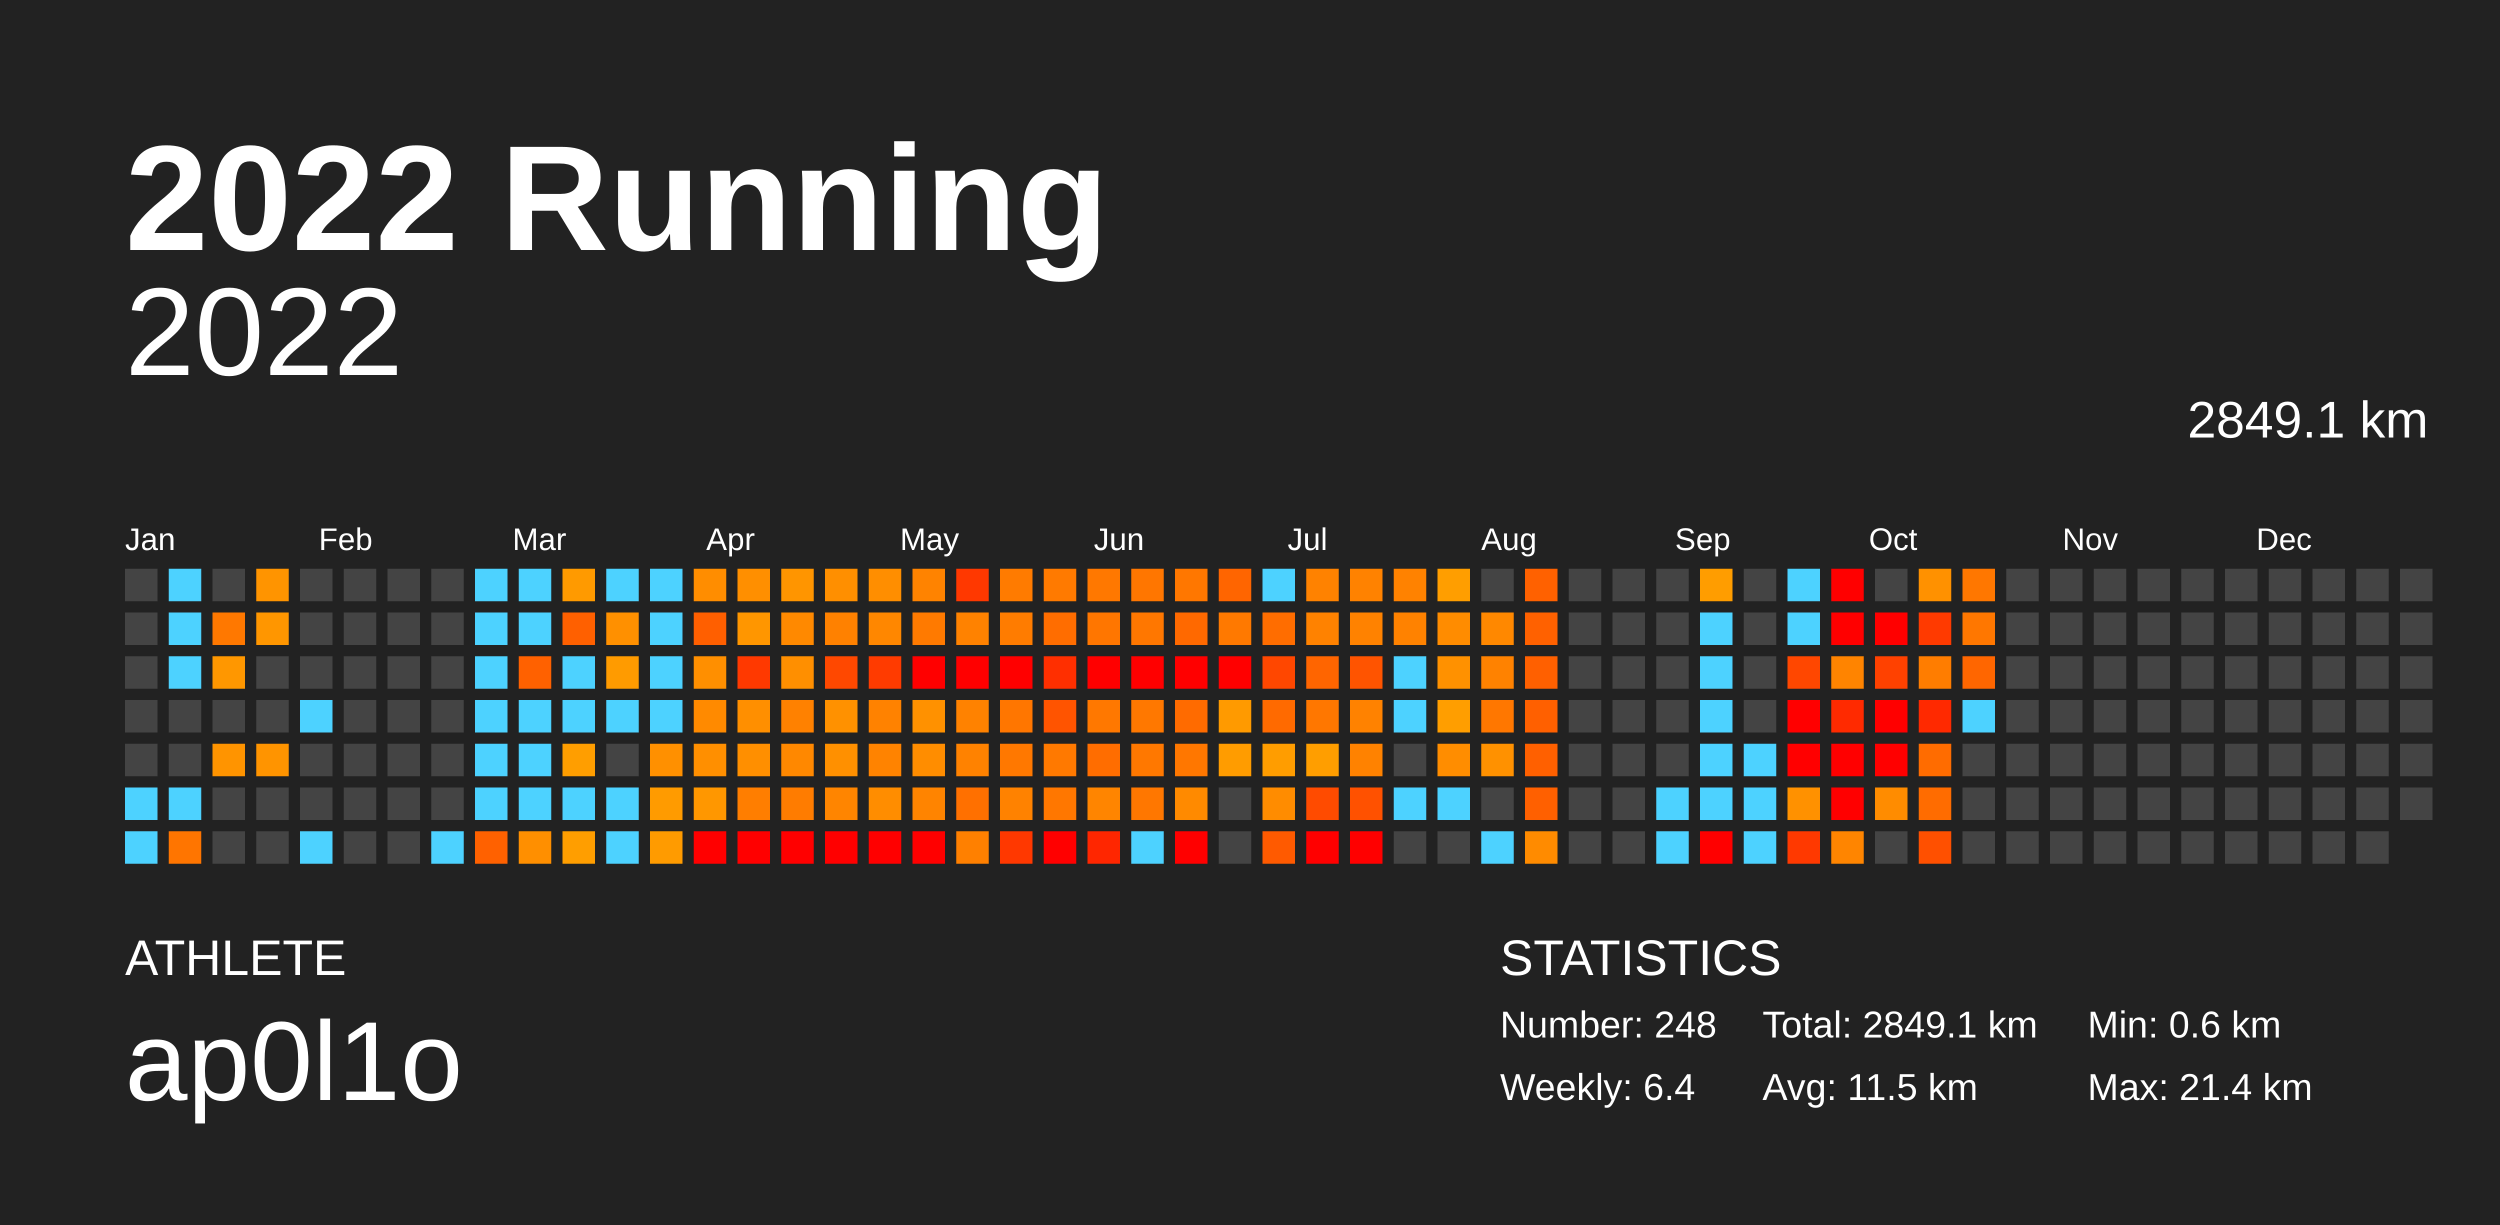
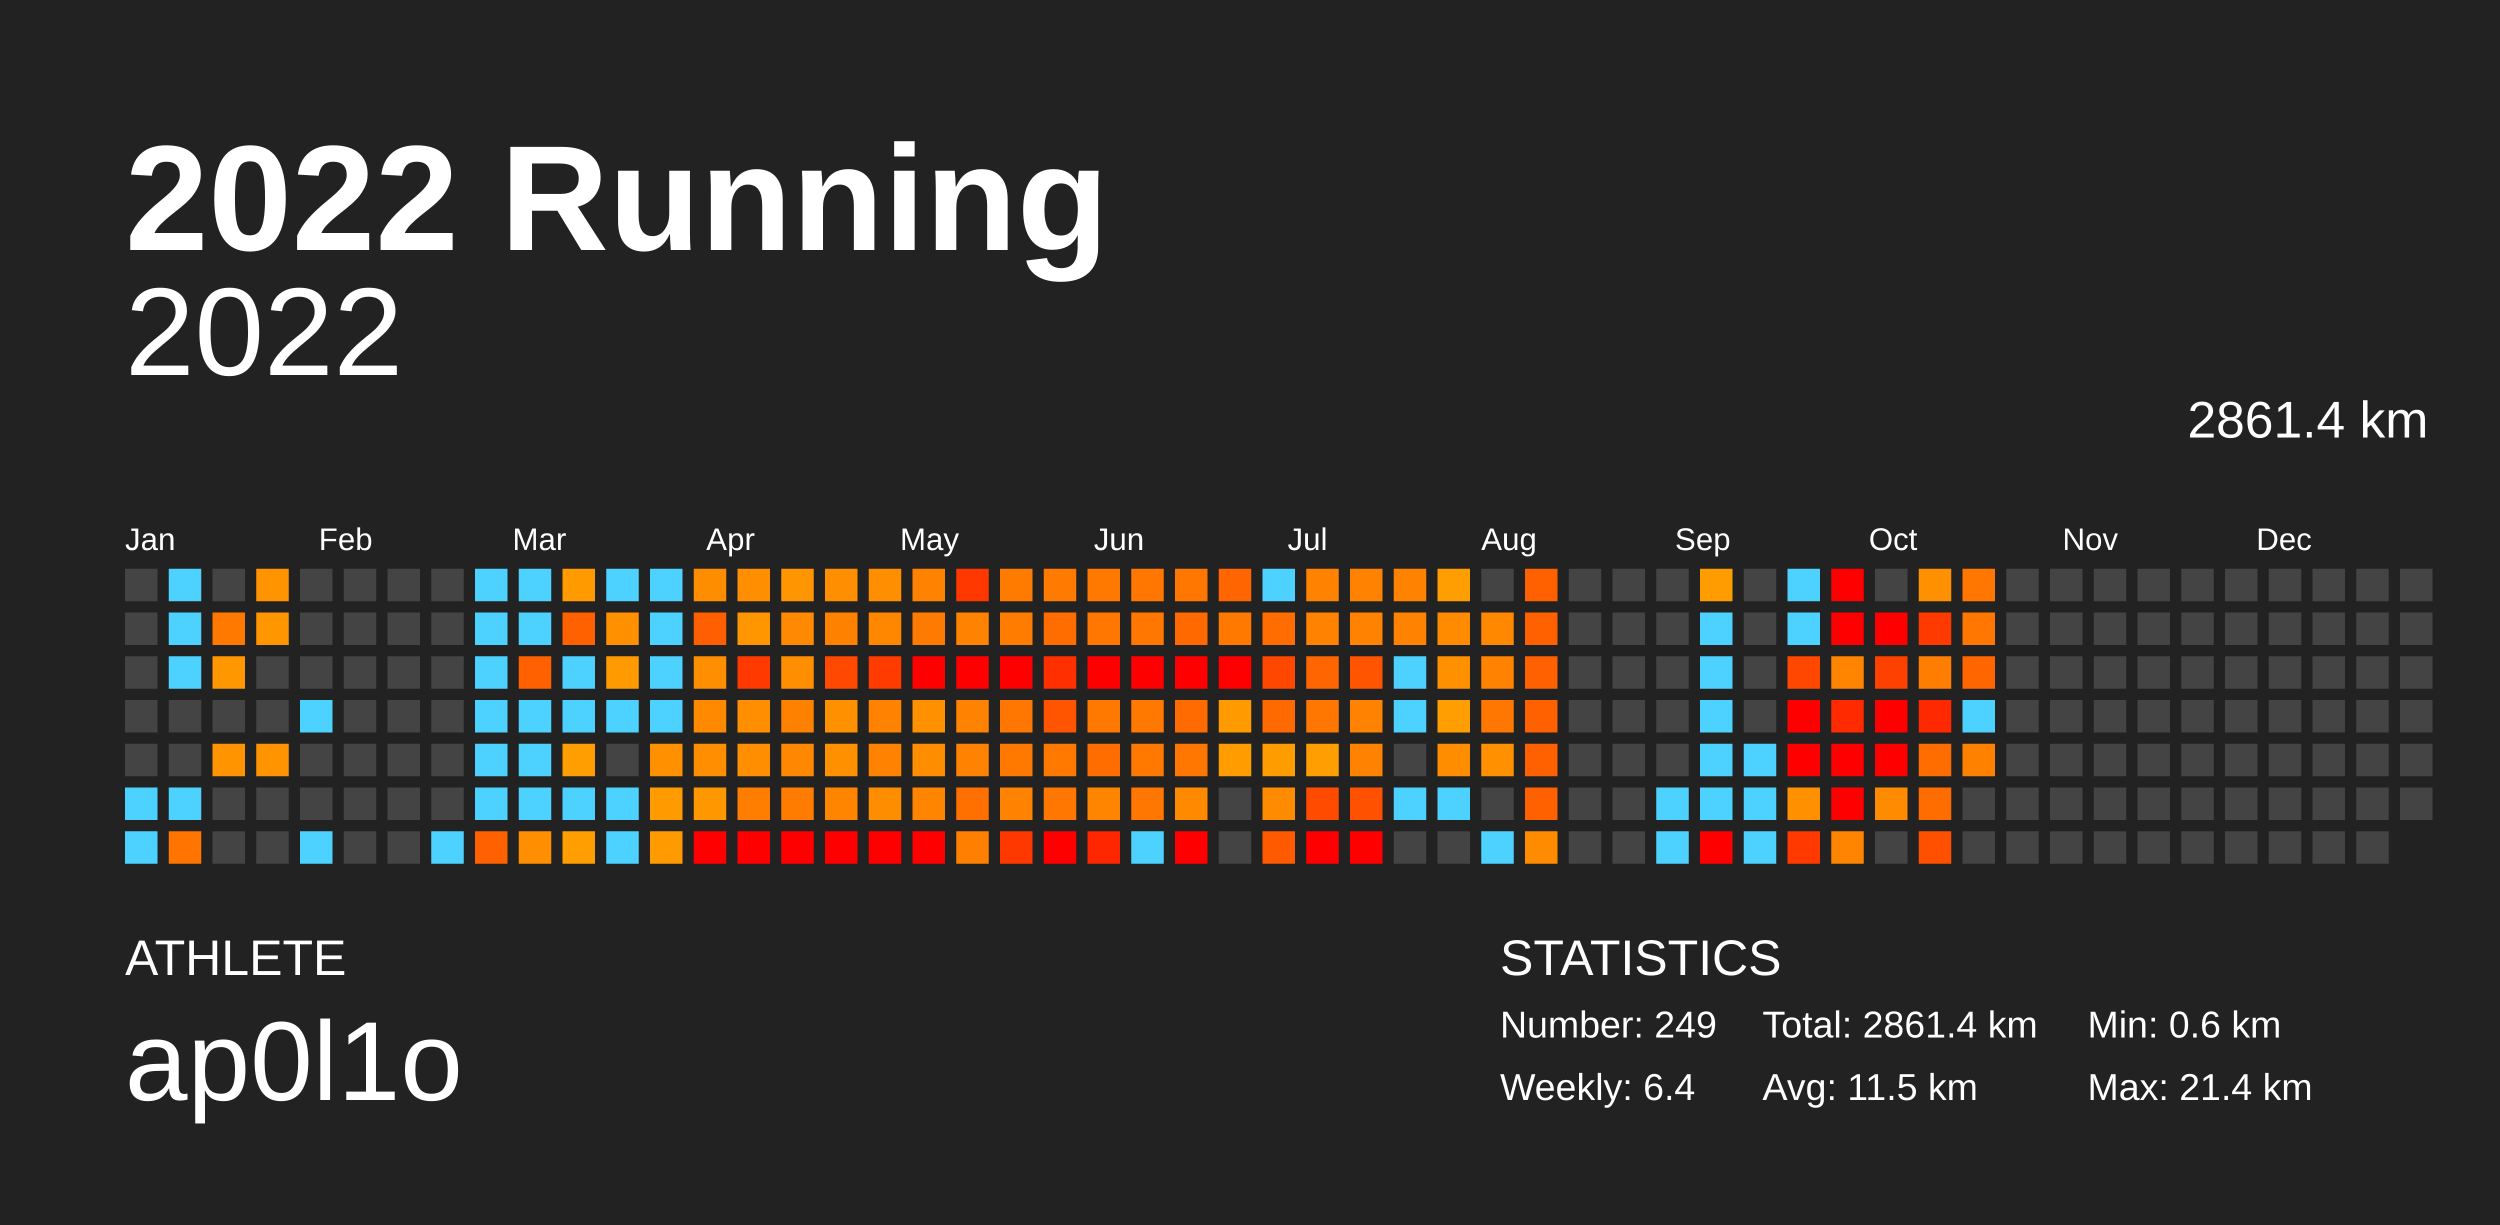
<svg xmlns="http://www.w3.org/2000/svg" baseProfile="full" height="98mm" version="1.1" viewBox="0,0,200,98" width="200mm">
  <defs />
  <rect fill="#222222" height="98" width="200" x="0" y="0" />
  <text fill="#FFFFFF" style="font-size:12px; font-family:Arial; font-weight:bold;" x="10" y="20">2022 Running</text>
  <text fill="#FFFFFF" style="font-size:4px; font-family:Arial" x="10" y="78">ATHLETE</text>
  <text fill="#FFFFFF" style="font-size:9px; font-family:Arial" x="10" y="88">ap0l1o</text>
  <text fill="#FFFFFF" style="font-size:4px; font-family:Arial" x="120" y="78">STATISTICS</text>
-   <text fill="#FFFFFF" style="font-size:3px; font-family:Arial" x="120" y="83">Number: 248</text>
+   <text fill="#FFFFFF" style="font-size:3px; font-family:Arial" x="120" y="83">Number: 249</text>
  <text fill="#FFFFFF" style="font-size:3px; font-family:Arial" x="120" y="88">Weekly: 6.4</text>
-   <text fill="#FFFFFF" style="font-size:3px; font-family:Arial" x="141" y="83">Total: 2849.1 km</text>
+   <text fill="#FFFFFF" style="font-size:3px; font-family:Arial" x="141" y="83">Total: 2861.4 km</text>
  <text fill="#FFFFFF" style="font-size:3px; font-family:Arial" x="141" y="88">Avg: 11.5 km</text>
  <text fill="#FFFFFF" style="font-size:3px; font-family:Arial" x="167" y="83">Min: 0.6 km</text>
  <text fill="#FFFFFF" style="font-size:3px; font-family:Arial" x="167" y="88">Max: 21.4 km</text>
  <text alignment-baseline="hanging" fill="#FFFFFF" style="font-size:10.0px; font-family:Arial;" x="10" y="30">2022</text>
-   <text alignment-baseline="hanging" fill="#FFFFFF" style="font-size:4.125px; font-family:Arial;" x="175" y="35">2849.1 km</text>
+   <text alignment-baseline="hanging" fill="#FFFFFF" style="font-size:4.125px; font-family:Arial;" x="175" y="35">2861.4 km</text>
  <text fill="#FFFFFF" style="font-size:2.5px; font-family:Arial" x="10.0" y="44">Jan</text>
  <text fill="#FFFFFF" style="font-size:2.5px; font-family:Arial" x="25.5" y="44">Feb</text>
  <text fill="#FFFFFF" style="font-size:2.5px; font-family:Arial" x="41.0" y="44">Mar</text>
  <text fill="#FFFFFF" style="font-size:2.5px; font-family:Arial" x="56.5" y="44">Apr</text>
  <text fill="#FFFFFF" style="font-size:2.5px; font-family:Arial" x="72.0" y="44">May</text>
  <text fill="#FFFFFF" style="font-size:2.5px; font-family:Arial" x="87.5" y="44">Jun</text>
  <text fill="#FFFFFF" style="font-size:2.5px; font-family:Arial" x="103.0" y="44">Jul</text>
  <text fill="#FFFFFF" style="font-size:2.5px; font-family:Arial" x="118.5" y="44">Aug</text>
  <text fill="#FFFFFF" style="font-size:2.5px; font-family:Arial" x="134.0" y="44">Sep</text>
  <text fill="#FFFFFF" style="font-size:2.5px; font-family:Arial" x="149.5" y="44">Oct</text>
  <text fill="#FFFFFF" style="font-size:2.5px; font-family:Arial" x="165.0" y="44">Nov</text>
  <text fill="#FFFFFF" style="font-size:2.5px; font-family:Arial" x="180.5" y="44">Dec</text>
  <rect fill="#444444" height="2.6" width="2.6" x="10.0" y="45.5" />
  <rect fill="#444444" height="2.6" width="2.6" x="10.0" y="49.0" />
  <rect fill="#444444" height="2.6" width="2.6" x="10.0" y="52.5" />
  <rect fill="#444444" height="2.6" width="2.6" x="10.0" y="56.0" />
  <rect fill="#444444" height="2.6" width="2.6" x="10.0" y="59.5" />
  <rect fill="#4dd2ff" height="2.6" width="2.6" x="10.0" y="63.0" />
  <rect fill="#4dd2ff" height="2.6" width="2.6" x="10.0" y="66.5" />
  <rect fill="#4dd2ff" height="2.6" width="2.6" x="13.5" y="45.5" />
  <rect fill="#4dd2ff" height="2.6" width="2.6" x="13.5" y="49.0" />
  <rect fill="#4dd2ff" height="2.6" width="2.6" x="13.5" y="52.5" />
  <rect fill="#444444" height="2.6" width="2.6" x="13.5" y="56.0" />
  <rect fill="#444444" height="2.6" width="2.6" x="13.5" y="59.5" />
  <rect fill="#4dd2ff" height="2.6" width="2.6" x="13.5" y="63.0" />
  <rect fill="#ff7500" height="2.6" width="2.6" x="13.5" y="66.5" />
  <rect fill="#444444" height="2.6" width="2.6" x="17.0" y="45.5" />
  <rect fill="#ff7800" height="2.6" width="2.6" x="17.0" y="49.0" />
  <rect fill="#ff9700" height="2.6" width="2.6" x="17.0" y="52.5" />
  <rect fill="#444444" height="2.6" width="2.6" x="17.0" y="56.0" />
  <rect fill="#ff9400" height="2.6" width="2.6" x="17.0" y="59.5" />
  <rect fill="#444444" height="2.6" width="2.6" x="17.0" y="63.0" />
  <rect fill="#444444" height="2.6" width="2.6" x="17.0" y="66.5" />
  <rect fill="#ff9400" height="2.6" width="2.6" x="20.5" y="45.5" />
  <rect fill="#ff9600" height="2.6" width="2.6" x="20.5" y="49.0" />
  <rect fill="#444444" height="2.6" width="2.6" x="20.5" y="52.5" />
  <rect fill="#444444" height="2.6" width="2.6" x="20.5" y="56.0" />
  <rect fill="#ff9400" height="2.6" width="2.6" x="20.5" y="59.5" />
  <rect fill="#444444" height="2.6" width="2.6" x="20.5" y="63.0" />
  <rect fill="#444444" height="2.6" width="2.6" x="20.5" y="66.5" />
  <rect fill="#444444" height="2.6" width="2.6" x="24.0" y="45.5" />
  <rect fill="#444444" height="2.6" width="2.6" x="24.0" y="49.0" />
  <rect fill="#444444" height="2.6" width="2.6" x="24.0" y="52.5" />
  <rect fill="#4dd2ff" height="2.6" width="2.6" x="24.0" y="56.0" />
  <rect fill="#444444" height="2.6" width="2.6" x="24.0" y="59.5" />
  <rect fill="#444444" height="2.6" width="2.6" x="24.0" y="63.0" />
  <rect fill="#4dd2ff" height="2.6" width="2.6" x="24.0" y="66.5" />
  <rect fill="#444444" height="2.6" width="2.6" x="27.5" y="45.5" />
  <rect fill="#444444" height="2.6" width="2.6" x="27.5" y="49.0" />
  <rect fill="#444444" height="2.6" width="2.6" x="27.5" y="52.5" />
  <rect fill="#444444" height="2.6" width="2.6" x="27.5" y="56.0" />
  <rect fill="#444444" height="2.6" width="2.6" x="27.5" y="59.5" />
  <rect fill="#444444" height="2.6" width="2.6" x="27.5" y="63.0" />
  <rect fill="#444444" height="2.6" width="2.6" x="27.5" y="66.5" />
  <rect fill="#444444" height="2.6" width="2.6" x="31.0" y="45.5" />
  <rect fill="#444444" height="2.6" width="2.6" x="31.0" y="49.0" />
  <rect fill="#444444" height="2.6" width="2.6" x="31.0" y="52.5" />
  <rect fill="#444444" height="2.6" width="2.6" x="31.0" y="56.0" />
  <rect fill="#444444" height="2.6" width="2.6" x="31.0" y="59.5" />
  <rect fill="#444444" height="2.6" width="2.6" x="31.0" y="63.0" />
  <rect fill="#444444" height="2.6" width="2.6" x="31.0" y="66.5" />
  <rect fill="#444444" height="2.6" width="2.6" x="34.5" y="45.5" />
  <rect fill="#444444" height="2.6" width="2.6" x="34.5" y="49.0" />
  <rect fill="#444444" height="2.6" width="2.6" x="34.5" y="52.5" />
  <rect fill="#444444" height="2.6" width="2.6" x="34.5" y="56.0" />
  <rect fill="#444444" height="2.6" width="2.6" x="34.5" y="59.5" />
  <rect fill="#444444" height="2.6" width="2.6" x="34.5" y="63.0" />
  <rect fill="#4dd2ff" height="2.6" width="2.6" x="34.5" y="66.5" />
  <rect fill="#4dd2ff" height="2.6" width="2.6" x="38.0" y="45.5" />
  <rect fill="#4dd2ff" height="2.6" width="2.6" x="38.0" y="49.0" />
  <rect fill="#4dd2ff" height="2.6" width="2.6" x="38.0" y="52.5" />
  <rect fill="#4dd2ff" height="2.6" width="2.6" x="38.0" y="56.0" />
  <rect fill="#4dd2ff" height="2.6" width="2.6" x="38.0" y="59.5" />
  <rect fill="#4dd2ff" height="2.6" width="2.6" x="38.0" y="63.0" />
  <rect fill="#ff6100" height="2.6" width="2.6" x="38.0" y="66.5" />
  <rect fill="#4dd2ff" height="2.6" width="2.6" x="41.5" y="45.5" />
  <rect fill="#4dd2ff" height="2.6" width="2.6" x="41.5" y="49.0" />
  <rect fill="#ff6100" height="2.6" width="2.6" x="41.5" y="52.5" />
  <rect fill="#4dd2ff" height="2.6" width="2.6" x="41.5" y="56.0" />
  <rect fill="#4dd2ff" height="2.6" width="2.6" x="41.5" y="59.5" />
  <rect fill="#4dd2ff" height="2.6" width="2.6" x="41.5" y="63.0" />
  <rect fill="#ff8f00" height="2.6" width="2.6" x="41.5" y="66.5" />
  <rect fill="#ff9a00" height="2.6" width="2.6" x="45.0" y="45.5" />
  <rect fill="#ff6000" height="2.6" width="2.6" x="45.0" y="49.0" />
  <rect fill="#4dd2ff" height="2.6" width="2.6" x="45.0" y="52.5" />
  <rect fill="#4dd2ff" height="2.6" width="2.6" x="45.0" y="56.0" />
  <rect fill="#ff9e00" height="2.6" width="2.6" x="45.0" y="59.5" />
  <rect fill="#4dd2ff" height="2.6" width="2.6" x="45.0" y="63.0" />
  <rect fill="#ff9e00" height="2.6" width="2.6" x="45.0" y="66.5" />
  <rect fill="#4dd2ff" height="2.6" width="2.6" x="48.5" y="45.5" />
  <rect fill="#ff9000" height="2.6" width="2.6" x="48.5" y="49.0" />
  <rect fill="#ff9b00" height="2.6" width="2.6" x="48.5" y="52.5" />
  <rect fill="#4dd2ff" height="2.6" width="2.6" x="48.5" y="56.0" />
  <rect fill="#444444" height="2.6" width="2.6" x="48.5" y="59.5" />
  <rect fill="#4dd2ff" height="2.6" width="2.6" x="48.5" y="63.0" />
  <rect fill="#4dd2ff" height="2.6" width="2.6" x="48.5" y="66.5" />
  <rect fill="#4dd2ff" height="2.6" width="2.6" x="52.0" y="45.5" />
  <rect fill="#4dd2ff" height="2.6" width="2.6" x="52.0" y="49.0" />
  <rect fill="#4dd2ff" height="2.6" width="2.6" x="52.0" y="52.5" />
  <rect fill="#4dd2ff" height="2.6" width="2.6" x="52.0" y="56.0" />
  <rect fill="#ff9000" height="2.6" width="2.6" x="52.0" y="59.5" />
  <rect fill="#ff9b00" height="2.6" width="2.6" x="52.0" y="63.0" />
  <rect fill="#ff9b00" height="2.6" width="2.6" x="52.0" y="66.5" />
  <rect fill="#ff8d00" height="2.6" width="2.6" x="55.5" y="45.5" />
  <rect fill="#ff5f00" height="2.6" width="2.6" x="55.5" y="49.0" />
  <rect fill="#ff8f00" height="2.6" width="2.6" x="55.5" y="52.5" />
  <rect fill="#ff8a00" height="2.6" width="2.6" x="55.5" y="56.0" />
  <rect fill="#ff8f00" height="2.6" width="2.6" x="55.5" y="59.5" />
  <rect fill="#ff9700" height="2.6" width="2.6" x="55.5" y="63.0" />
  <rect fill="red" height="2.6" width="2.6" x="55.5" y="66.5" />
  <rect fill="#ff8f00" height="2.6" width="2.6" x="59.0" y="45.5" />
  <rect fill="#ff9600" height="2.6" width="2.6" x="59.0" y="49.0" />
  <rect fill="#ff3900" height="2.6" width="2.6" x="59.0" y="52.5" />
  <rect fill="#ff8f00" height="2.6" width="2.6" x="59.0" y="56.0" />
  <rect fill="#ff8f00" height="2.6" width="2.6" x="59.0" y="59.5" />
  <rect fill="#ff7e00" height="2.6" width="2.6" x="59.0" y="63.0" />
  <rect fill="red" height="2.6" width="2.6" x="59.0" y="66.5" />
  <rect fill="#ff9500" height="2.6" width="2.6" x="62.5" y="45.5" />
  <rect fill="#ff8900" height="2.6" width="2.6" x="62.5" y="49.0" />
  <rect fill="#ff8f00" height="2.6" width="2.6" x="62.5" y="52.5" />
  <rect fill="#ff8100" height="2.6" width="2.6" x="62.5" y="56.0" />
  <rect fill="#ff8800" height="2.6" width="2.6" x="62.5" y="59.5" />
  <rect fill="#ff7c00" height="2.6" width="2.6" x="62.5" y="63.0" />
  <rect fill="red" height="2.6" width="2.6" x="62.5" y="66.5" />
  <rect fill="#ff8f00" height="2.6" width="2.6" x="66.0" y="45.5" />
  <rect fill="#ff8100" height="2.6" width="2.6" x="66.0" y="49.0" />
  <rect fill="#ff4800" height="2.6" width="2.6" x="66.0" y="52.5" />
  <rect fill="#ff9100" height="2.6" width="2.6" x="66.0" y="56.0" />
  <rect fill="#ff9000" height="2.6" width="2.6" x="66.0" y="59.5" />
  <rect fill="#ff8500" height="2.6" width="2.6" x="66.0" y="63.0" />
  <rect fill="red" height="2.6" width="2.6" x="66.0" y="66.5" />
  <rect fill="#ff8e00" height="2.6" width="2.6" x="69.5" y="45.5" />
  <rect fill="#ff8700" height="2.6" width="2.6" x="69.5" y="49.0" />
  <rect fill="#ff3b00" height="2.6" width="2.6" x="69.5" y="52.5" />
  <rect fill="#ff8200" height="2.6" width="2.6" x="69.5" y="56.0" />
  <rect fill="#ff8300" height="2.6" width="2.6" x="69.5" y="59.5" />
  <rect fill="#ff8d00" height="2.6" width="2.6" x="69.5" y="63.0" />
  <rect fill="red" height="2.6" width="2.6" x="69.5" y="66.5" />
  <rect fill="#ff8300" height="2.6" width="2.6" x="73.0" y="45.5" />
  <rect fill="#ff7a00" height="2.6" width="2.6" x="73.0" y="49.0" />
  <rect fill="red" height="2.6" width="2.6" x="73.0" y="52.5" />
  <rect fill="#ff9100" height="2.6" width="2.6" x="73.0" y="56.0" />
  <rect fill="#ff8d00" height="2.6" width="2.6" x="73.0" y="59.5" />
  <rect fill="#ff8400" height="2.6" width="2.6" x="73.0" y="63.0" />
  <rect fill="red" height="2.6" width="2.6" x="73.0" y="66.5" />
  <rect fill="#ff3800" height="2.6" width="2.6" x="76.5" y="45.5" />
  <rect fill="#ff8200" height="2.6" width="2.6" x="76.5" y="49.0" />
  <rect fill="red" height="2.6" width="2.6" x="76.5" y="52.5" />
  <rect fill="#ff8200" height="2.6" width="2.6" x="76.5" y="56.0" />
  <rect fill="#ff8200" height="2.6" width="2.6" x="76.5" y="59.5" />
  <rect fill="#ff7000" height="2.6" width="2.6" x="76.5" y="63.0" />
  <rect fill="#ff8000" height="2.6" width="2.6" x="76.5" y="66.5" />
  <rect fill="#ff7b00" height="2.6" width="2.6" x="80.0" y="45.5" />
  <rect fill="#ff7c00" height="2.6" width="2.6" x="80.0" y="49.0" />
  <rect fill="red" height="2.6" width="2.6" x="80.0" y="52.5" />
  <rect fill="#ff7600" height="2.6" width="2.6" x="80.0" y="56.0" />
  <rect fill="#ff7800" height="2.6" width="2.6" x="80.0" y="59.5" />
  <rect fill="#ff8200" height="2.6" width="2.6" x="80.0" y="63.0" />
  <rect fill="#ff3800" height="2.6" width="2.6" x="80.0" y="66.5" />
  <rect fill="#ff7a00" height="2.6" width="2.6" x="83.5" y="45.5" />
  <rect fill="#ff6d00" height="2.6" width="2.6" x="83.5" y="49.0" />
  <rect fill="#ff2f00" height="2.6" width="2.6" x="83.5" y="52.5" />
  <rect fill="#ff5400" height="2.6" width="2.6" x="83.5" y="56.0" />
  <rect fill="#ff7900" height="2.6" width="2.6" x="83.5" y="59.5" />
  <rect fill="#ff7700" height="2.6" width="2.6" x="83.5" y="63.0" />
  <rect fill="red" height="2.6" width="2.6" x="83.5" y="66.5" />
  <rect fill="#ff7800" height="2.6" width="2.6" x="87.0" y="45.5" />
  <rect fill="#ff7600" height="2.6" width="2.6" x="87.0" y="49.0" />
  <rect fill="red" height="2.6" width="2.6" x="87.0" y="52.5" />
  <rect fill="#ff7800" height="2.6" width="2.6" x="87.0" y="56.0" />
  <rect fill="#ff6d00" height="2.6" width="2.6" x="87.0" y="59.5" />
  <rect fill="#ff8500" height="2.6" width="2.6" x="87.0" y="63.0" />
  <rect fill="#ff2600" height="2.6" width="2.6" x="87.0" y="66.5" />
  <rect fill="#ff7600" height="2.6" width="2.6" x="90.5" y="45.5" />
  <rect fill="#ff7700" height="2.6" width="2.6" x="90.5" y="49.0" />
  <rect fill="red" height="2.6" width="2.6" x="90.5" y="52.5" />
  <rect fill="#ff7800" height="2.6" width="2.6" x="90.5" y="56.0" />
  <rect fill="#ff7800" height="2.6" width="2.6" x="90.5" y="59.5" />
  <rect fill="#ff7700" height="2.6" width="2.6" x="90.5" y="63.0" />
  <rect fill="#4dd2ff" height="2.6" width="2.6" x="90.5" y="66.5" />
  <rect fill="#ff7700" height="2.6" width="2.6" x="94.0" y="45.5" />
  <rect fill="#ff6900" height="2.6" width="2.6" x="94.0" y="49.0" />
  <rect fill="red" height="2.6" width="2.6" x="94.0" y="52.5" />
  <rect fill="#ff6b00" height="2.6" width="2.6" x="94.0" y="56.0" />
  <rect fill="#ff7700" height="2.6" width="2.6" x="94.0" y="59.5" />
  <rect fill="#ff8a00" height="2.6" width="2.6" x="94.0" y="63.0" />
  <rect fill="red" height="2.6" width="2.6" x="94.0" y="66.5" />
  <rect fill="#ff6500" height="2.6" width="2.6" x="97.5" y="45.5" />
  <rect fill="#ff7900" height="2.6" width="2.6" x="97.5" y="49.0" />
  <rect fill="red" height="2.6" width="2.6" x="97.5" y="52.5" />
  <rect fill="#ff9a00" height="2.6" width="2.6" x="97.5" y="56.0" />
  <rect fill="#ff9c00" height="2.6" width="2.6" x="97.5" y="59.5" />
  <rect fill="#444444" height="2.6" width="2.6" x="97.5" y="63.0" />
  <rect fill="#444444" height="2.6" width="2.6" x="97.5" y="66.5" />
  <rect fill="#4dd2ff" height="2.6" width="2.6" x="101.0" y="45.5" />
  <rect fill="#ff6d00" height="2.6" width="2.6" x="101.0" y="49.0" />
  <rect fill="#ff4700" height="2.6" width="2.6" x="101.0" y="52.5" />
  <rect fill="#ff6a00" height="2.6" width="2.6" x="101.0" y="56.0" />
  <rect fill="#ff9d00" height="2.6" width="2.6" x="101.0" y="59.5" />
  <rect fill="#ff8c00" height="2.6" width="2.6" x="101.0" y="63.0" />
  <rect fill="#ff5a00" height="2.6" width="2.6" x="101.0" y="66.5" />
  <rect fill="#ff8200" height="2.6" width="2.6" x="104.5" y="45.5" />
  <rect fill="#ff8200" height="2.6" width="2.6" x="104.5" y="49.0" />
  <rect fill="#ff6500" height="2.6" width="2.6" x="104.5" y="52.5" />
  <rect fill="#ff7700" height="2.6" width="2.6" x="104.5" y="56.0" />
  <rect fill="#ff9e00" height="2.6" width="2.6" x="104.5" y="59.5" />
  <rect fill="#ff4b00" height="2.6" width="2.6" x="104.5" y="63.0" />
  <rect fill="red" height="2.6" width="2.6" x="104.5" y="66.5" />
  <rect fill="#ff8200" height="2.6" width="2.6" x="108.0" y="45.5" />
  <rect fill="#ff8200" height="2.6" width="2.6" x="108.0" y="49.0" />
  <rect fill="#ff5400" height="2.6" width="2.6" x="108.0" y="52.5" />
  <rect fill="#ff8200" height="2.6" width="2.6" x="108.0" y="56.0" />
  <rect fill="#ff8200" height="2.6" width="2.6" x="108.0" y="59.5" />
  <rect fill="#ff5100" height="2.6" width="2.6" x="108.0" y="63.0" />
  <rect fill="red" height="2.6" width="2.6" x="108.0" y="66.5" />
  <rect fill="#ff8200" height="2.6" width="2.6" x="111.5" y="45.5" />
  <rect fill="#ff8200" height="2.6" width="2.6" x="111.5" y="49.0" />
  <rect fill="#4dd2ff" height="2.6" width="2.6" x="111.5" y="52.5" />
  <rect fill="#4dd2ff" height="2.6" width="2.6" x="111.5" y="56.0" />
  <rect fill="#444444" height="2.6" width="2.6" x="111.5" y="59.5" />
  <rect fill="#4dd2ff" height="2.6" width="2.6" x="111.5" y="63.0" />
  <rect fill="#444444" height="2.6" width="2.6" x="111.5" y="66.5" />
  <rect fill="#ff9e00" height="2.6" width="2.6" x="115.0" y="45.5" />
  <rect fill="#ff8c00" height="2.6" width="2.6" x="115.0" y="49.0" />
  <rect fill="#ff9100" height="2.6" width="2.6" x="115.0" y="52.5" />
  <rect fill="#ff9e00" height="2.6" width="2.6" x="115.0" y="56.0" />
  <rect fill="#ff8d00" height="2.6" width="2.6" x="115.0" y="59.5" />
  <rect fill="#4dd2ff" height="2.6" width="2.6" x="115.0" y="63.0" />
  <rect fill="#444444" height="2.6" width="2.6" x="115.0" y="66.5" />
  <rect fill="#444444" height="2.6" width="2.6" x="118.5" y="45.5" />
  <rect fill="#ff8800" height="2.6" width="2.6" x="118.5" y="49.0" />
  <rect fill="#ff8200" height="2.6" width="2.6" x="118.5" y="52.5" />
  <rect fill="#ff7700" height="2.6" width="2.6" x="118.5" y="56.0" />
  <rect fill="#ff9100" height="2.6" width="2.6" x="118.5" y="59.5" />
  <rect fill="#444444" height="2.6" width="2.6" x="118.5" y="63.0" />
  <rect fill="#4dd2ff" height="2.6" width="2.6" x="118.5" y="66.5" />
  <rect fill="#ff6100" height="2.6" width="2.6" x="122.0" y="45.5" />
  <rect fill="#ff6100" height="2.6" width="2.6" x="122.0" y="49.0" />
  <rect fill="#ff6000" height="2.6" width="2.6" x="122.0" y="52.5" />
  <rect fill="#ff6000" height="2.6" width="2.6" x="122.0" y="56.0" />
  <rect fill="#ff6000" height="2.6" width="2.6" x="122.0" y="59.5" />
  <rect fill="#ff6000" height="2.6" width="2.6" x="122.0" y="63.0" />
  <rect fill="#ff8b00" height="2.6" width="2.6" x="122.0" y="66.5" />
  <rect fill="#444444" height="2.6" width="2.6" x="125.5" y="45.5" />
  <rect fill="#444444" height="2.6" width="2.6" x="125.5" y="49.0" />
  <rect fill="#444444" height="2.6" width="2.6" x="125.5" y="52.5" />
  <rect fill="#444444" height="2.6" width="2.6" x="125.5" y="56.0" />
  <rect fill="#444444" height="2.6" width="2.6" x="125.5" y="59.5" />
  <rect fill="#444444" height="2.6" width="2.6" x="125.5" y="63.0" />
  <rect fill="#444444" height="2.6" width="2.6" x="125.5" y="66.5" />
  <rect fill="#444444" height="2.6" width="2.6" x="129.0" y="45.5" />
  <rect fill="#444444" height="2.6" width="2.6" x="129.0" y="49.0" />
  <rect fill="#444444" height="2.6" width="2.6" x="129.0" y="52.5" />
  <rect fill="#444444" height="2.6" width="2.6" x="129.0" y="56.0" />
  <rect fill="#444444" height="2.6" width="2.6" x="129.0" y="59.5" />
  <rect fill="#444444" height="2.6" width="2.6" x="129.0" y="63.0" />
  <rect fill="#444444" height="2.6" width="2.6" x="129.0" y="66.5" />
  <rect fill="#444444" height="2.6" width="2.6" x="132.5" y="45.5" />
  <rect fill="#444444" height="2.6" width="2.6" x="132.5" y="49.0" />
  <rect fill="#444444" height="2.6" width="2.6" x="132.5" y="52.5" />
  <rect fill="#444444" height="2.6" width="2.6" x="132.5" y="56.0" />
  <rect fill="#444444" height="2.6" width="2.6" x="132.5" y="59.5" />
  <rect fill="#4dd2ff" height="2.6" width="2.6" x="132.5" y="63.0" />
  <rect fill="#4dd2ff" height="2.6" width="2.6" x="132.5" y="66.5" />
  <rect fill="#ff9d00" height="2.6" width="2.6" x="136.0" y="45.5" />
  <rect fill="#4dd2ff" height="2.6" width="2.6" x="136.0" y="49.0" />
  <rect fill="#4dd2ff" height="2.6" width="2.6" x="136.0" y="52.5" />
  <rect fill="#4dd2ff" height="2.6" width="2.6" x="136.0" y="56.0" />
  <rect fill="#4dd2ff" height="2.6" width="2.6" x="136.0" y="59.5" />
  <rect fill="#4dd2ff" height="2.6" width="2.6" x="136.0" y="63.0" />
  <rect fill="red" height="2.6" width="2.6" x="136.0" y="66.5" />
  <rect fill="#444444" height="2.6" width="2.6" x="139.5" y="45.5" />
  <rect fill="#444444" height="2.6" width="2.6" x="139.5" y="49.0" />
  <rect fill="#444444" height="2.6" width="2.6" x="139.5" y="52.5" />
  <rect fill="#444444" height="2.6" width="2.6" x="139.5" y="56.0" />
  <rect fill="#4dd2ff" height="2.6" width="2.6" x="139.5" y="59.5" />
  <rect fill="#4dd2ff" height="2.6" width="2.6" x="139.5" y="63.0" />
  <rect fill="#4dd2ff" height="2.6" width="2.6" x="139.5" y="66.5" />
  <rect fill="#4dd2ff" height="2.6" width="2.6" x="143.0" y="45.5" />
  <rect fill="#4dd2ff" height="2.6" width="2.6" x="143.0" y="49.0" />
  <rect fill="#ff4700" height="2.6" width="2.6" x="143.0" y="52.5" />
  <rect fill="red" height="2.6" width="2.6" x="143.0" y="56.0" />
  <rect fill="red" height="2.6" width="2.6" x="143.0" y="59.5" />
  <rect fill="#ff9100" height="2.6" width="2.6" x="143.0" y="63.0" />
  <rect fill="#ff3900" height="2.6" width="2.6" x="143.0" y="66.5" />
  <rect fill="red" height="2.6" width="2.6" x="146.5" y="45.5" />
  <rect fill="red" height="2.6" width="2.6" x="146.5" y="49.0" />
  <rect fill="#ff8400" height="2.6" width="2.6" x="146.5" y="52.5" />
  <rect fill="#ff2a00" height="2.6" width="2.6" x="146.5" y="56.0" />
  <rect fill="red" height="2.6" width="2.6" x="146.5" y="59.5" />
  <rect fill="red" height="2.6" width="2.6" x="146.5" y="63.0" />
  <rect fill="#ff8500" height="2.6" width="2.6" x="146.5" y="66.5" />
  <rect fill="#444444" height="2.6" width="2.6" x="150.0" y="45.5" />
  <rect fill="red" height="2.6" width="2.6" x="150.0" y="49.0" />
  <rect fill="#ff4100" height="2.6" width="2.6" x="150.0" y="52.5" />
  <rect fill="red" height="2.6" width="2.6" x="150.0" y="56.0" />
  <rect fill="red" height="2.6" width="2.6" x="150.0" y="59.5" />
  <rect fill="#ff8c00" height="2.6" width="2.6" x="150.0" y="63.0" />
  <rect fill="#444444" height="2.6" width="2.6" x="150.0" y="66.5" />
  <rect fill="#ff9100" height="2.6" width="2.6" x="153.5" y="45.5" />
  <rect fill="#ff3a00" height="2.6" width="2.6" x="153.5" y="49.0" />
  <rect fill="#ff7d00" height="2.6" width="2.6" x="153.5" y="52.5" />
  <rect fill="#ff2900" height="2.6" width="2.6" x="153.5" y="56.0" />
  <rect fill="#ff6c00" height="2.6" width="2.6" x="153.5" y="59.5" />
  <rect fill="#ff6c00" height="2.6" width="2.6" x="153.5" y="63.0" />
  <rect fill="#ff5000" height="2.6" width="2.6" x="153.5" y="66.5" />
  <rect fill="#ff7700" height="2.6" width="2.6" x="157.0" y="45.5" />
  <rect fill="#ff7700" height="2.6" width="2.6" x="157.0" y="49.0" />
  <rect fill="#ff6600" height="2.6" width="2.6" x="157.0" y="52.5" />
  <rect fill="#4dd2ff" height="2.6" width="2.6" x="157.0" y="56.0" />
-   <rect fill="#444444" height="2.6" width="2.6" x="157.0" y="59.5" />
+   <rect fill="#ff8100" height="2.6" width="2.6" x="157.0" y="59.5" />
  <rect fill="#444444" height="2.6" width="2.6" x="157.0" y="63.0" />
  <rect fill="#444444" height="2.6" width="2.6" x="157.0" y="66.5" />
  <rect fill="#444444" height="2.6" width="2.6" x="160.5" y="45.5" />
  <rect fill="#444444" height="2.6" width="2.6" x="160.5" y="49.0" />
  <rect fill="#444444" height="2.6" width="2.6" x="160.5" y="52.5" />
  <rect fill="#444444" height="2.6" width="2.6" x="160.5" y="56.0" />
  <rect fill="#444444" height="2.6" width="2.6" x="160.5" y="59.5" />
  <rect fill="#444444" height="2.6" width="2.6" x="160.5" y="63.0" />
  <rect fill="#444444" height="2.6" width="2.6" x="160.5" y="66.5" />
  <rect fill="#444444" height="2.6" width="2.6" x="164.0" y="45.5" />
  <rect fill="#444444" height="2.6" width="2.6" x="164.0" y="49.0" />
  <rect fill="#444444" height="2.6" width="2.6" x="164.0" y="52.5" />
  <rect fill="#444444" height="2.6" width="2.6" x="164.0" y="56.0" />
  <rect fill="#444444" height="2.6" width="2.6" x="164.0" y="59.5" />
  <rect fill="#444444" height="2.6" width="2.6" x="164.0" y="63.0" />
  <rect fill="#444444" height="2.6" width="2.6" x="164.0" y="66.5" />
  <rect fill="#444444" height="2.6" width="2.6" x="167.5" y="45.5" />
  <rect fill="#444444" height="2.6" width="2.6" x="167.5" y="49.0" />
  <rect fill="#444444" height="2.6" width="2.6" x="167.5" y="52.5" />
  <rect fill="#444444" height="2.6" width="2.6" x="167.5" y="56.0" />
  <rect fill="#444444" height="2.6" width="2.6" x="167.5" y="59.5" />
  <rect fill="#444444" height="2.6" width="2.6" x="167.5" y="63.0" />
  <rect fill="#444444" height="2.6" width="2.6" x="167.5" y="66.5" />
  <rect fill="#444444" height="2.6" width="2.6" x="171.0" y="45.5" />
  <rect fill="#444444" height="2.6" width="2.6" x="171.0" y="49.0" />
  <rect fill="#444444" height="2.6" width="2.6" x="171.0" y="52.5" />
  <rect fill="#444444" height="2.6" width="2.6" x="171.0" y="56.0" />
  <rect fill="#444444" height="2.6" width="2.6" x="171.0" y="59.5" />
  <rect fill="#444444" height="2.6" width="2.6" x="171.0" y="63.0" />
  <rect fill="#444444" height="2.6" width="2.6" x="171.0" y="66.5" />
  <rect fill="#444444" height="2.6" width="2.6" x="174.5" y="45.5" />
  <rect fill="#444444" height="2.6" width="2.6" x="174.5" y="49.0" />
  <rect fill="#444444" height="2.6" width="2.6" x="174.5" y="52.5" />
  <rect fill="#444444" height="2.6" width="2.6" x="174.5" y="56.0" />
  <rect fill="#444444" height="2.6" width="2.6" x="174.5" y="59.5" />
  <rect fill="#444444" height="2.6" width="2.6" x="174.5" y="63.0" />
  <rect fill="#444444" height="2.6" width="2.6" x="174.5" y="66.5" />
  <rect fill="#444444" height="2.6" width="2.6" x="178.0" y="45.5" />
  <rect fill="#444444" height="2.6" width="2.6" x="178.0" y="49.0" />
  <rect fill="#444444" height="2.6" width="2.6" x="178.0" y="52.5" />
  <rect fill="#444444" height="2.6" width="2.6" x="178.0" y="56.0" />
  <rect fill="#444444" height="2.6" width="2.6" x="178.0" y="59.5" />
  <rect fill="#444444" height="2.6" width="2.6" x="178.0" y="63.0" />
  <rect fill="#444444" height="2.6" width="2.6" x="178.0" y="66.5" />
  <rect fill="#444444" height="2.6" width="2.6" x="181.5" y="45.5" />
  <rect fill="#444444" height="2.6" width="2.6" x="181.5" y="49.0" />
  <rect fill="#444444" height="2.6" width="2.6" x="181.5" y="52.5" />
  <rect fill="#444444" height="2.6" width="2.6" x="181.5" y="56.0" />
  <rect fill="#444444" height="2.6" width="2.6" x="181.5" y="59.5" />
  <rect fill="#444444" height="2.6" width="2.6" x="181.5" y="63.0" />
  <rect fill="#444444" height="2.6" width="2.6" x="181.5" y="66.5" />
  <rect fill="#444444" height="2.6" width="2.6" x="185.0" y="45.5" />
  <rect fill="#444444" height="2.6" width="2.6" x="185.0" y="49.0" />
  <rect fill="#444444" height="2.6" width="2.6" x="185.0" y="52.5" />
  <rect fill="#444444" height="2.6" width="2.6" x="185.0" y="56.0" />
  <rect fill="#444444" height="2.6" width="2.6" x="185.0" y="59.5" />
  <rect fill="#444444" height="2.6" width="2.6" x="185.0" y="63.0" />
  <rect fill="#444444" height="2.6" width="2.6" x="185.0" y="66.5" />
  <rect fill="#444444" height="2.6" width="2.6" x="188.5" y="45.5" />
  <rect fill="#444444" height="2.6" width="2.6" x="188.5" y="49.0" />
  <rect fill="#444444" height="2.6" width="2.6" x="188.5" y="52.5" />
  <rect fill="#444444" height="2.6" width="2.6" x="188.5" y="56.0" />
  <rect fill="#444444" height="2.6" width="2.6" x="188.5" y="59.5" />
  <rect fill="#444444" height="2.6" width="2.6" x="188.5" y="63.0" />
  <rect fill="#444444" height="2.6" width="2.6" x="188.5" y="66.5" />
  <rect fill="#444444" height="2.6" width="2.6" x="192.0" y="45.5" />
  <rect fill="#444444" height="2.6" width="2.6" x="192.0" y="49.0" />
  <rect fill="#444444" height="2.6" width="2.6" x="192.0" y="52.5" />
  <rect fill="#444444" height="2.6" width="2.6" x="192.0" y="56.0" />
  <rect fill="#444444" height="2.6" width="2.6" x="192.0" y="59.5" />
  <rect fill="#444444" height="2.6" width="2.6" x="192.0" y="63.0" />
</svg>
